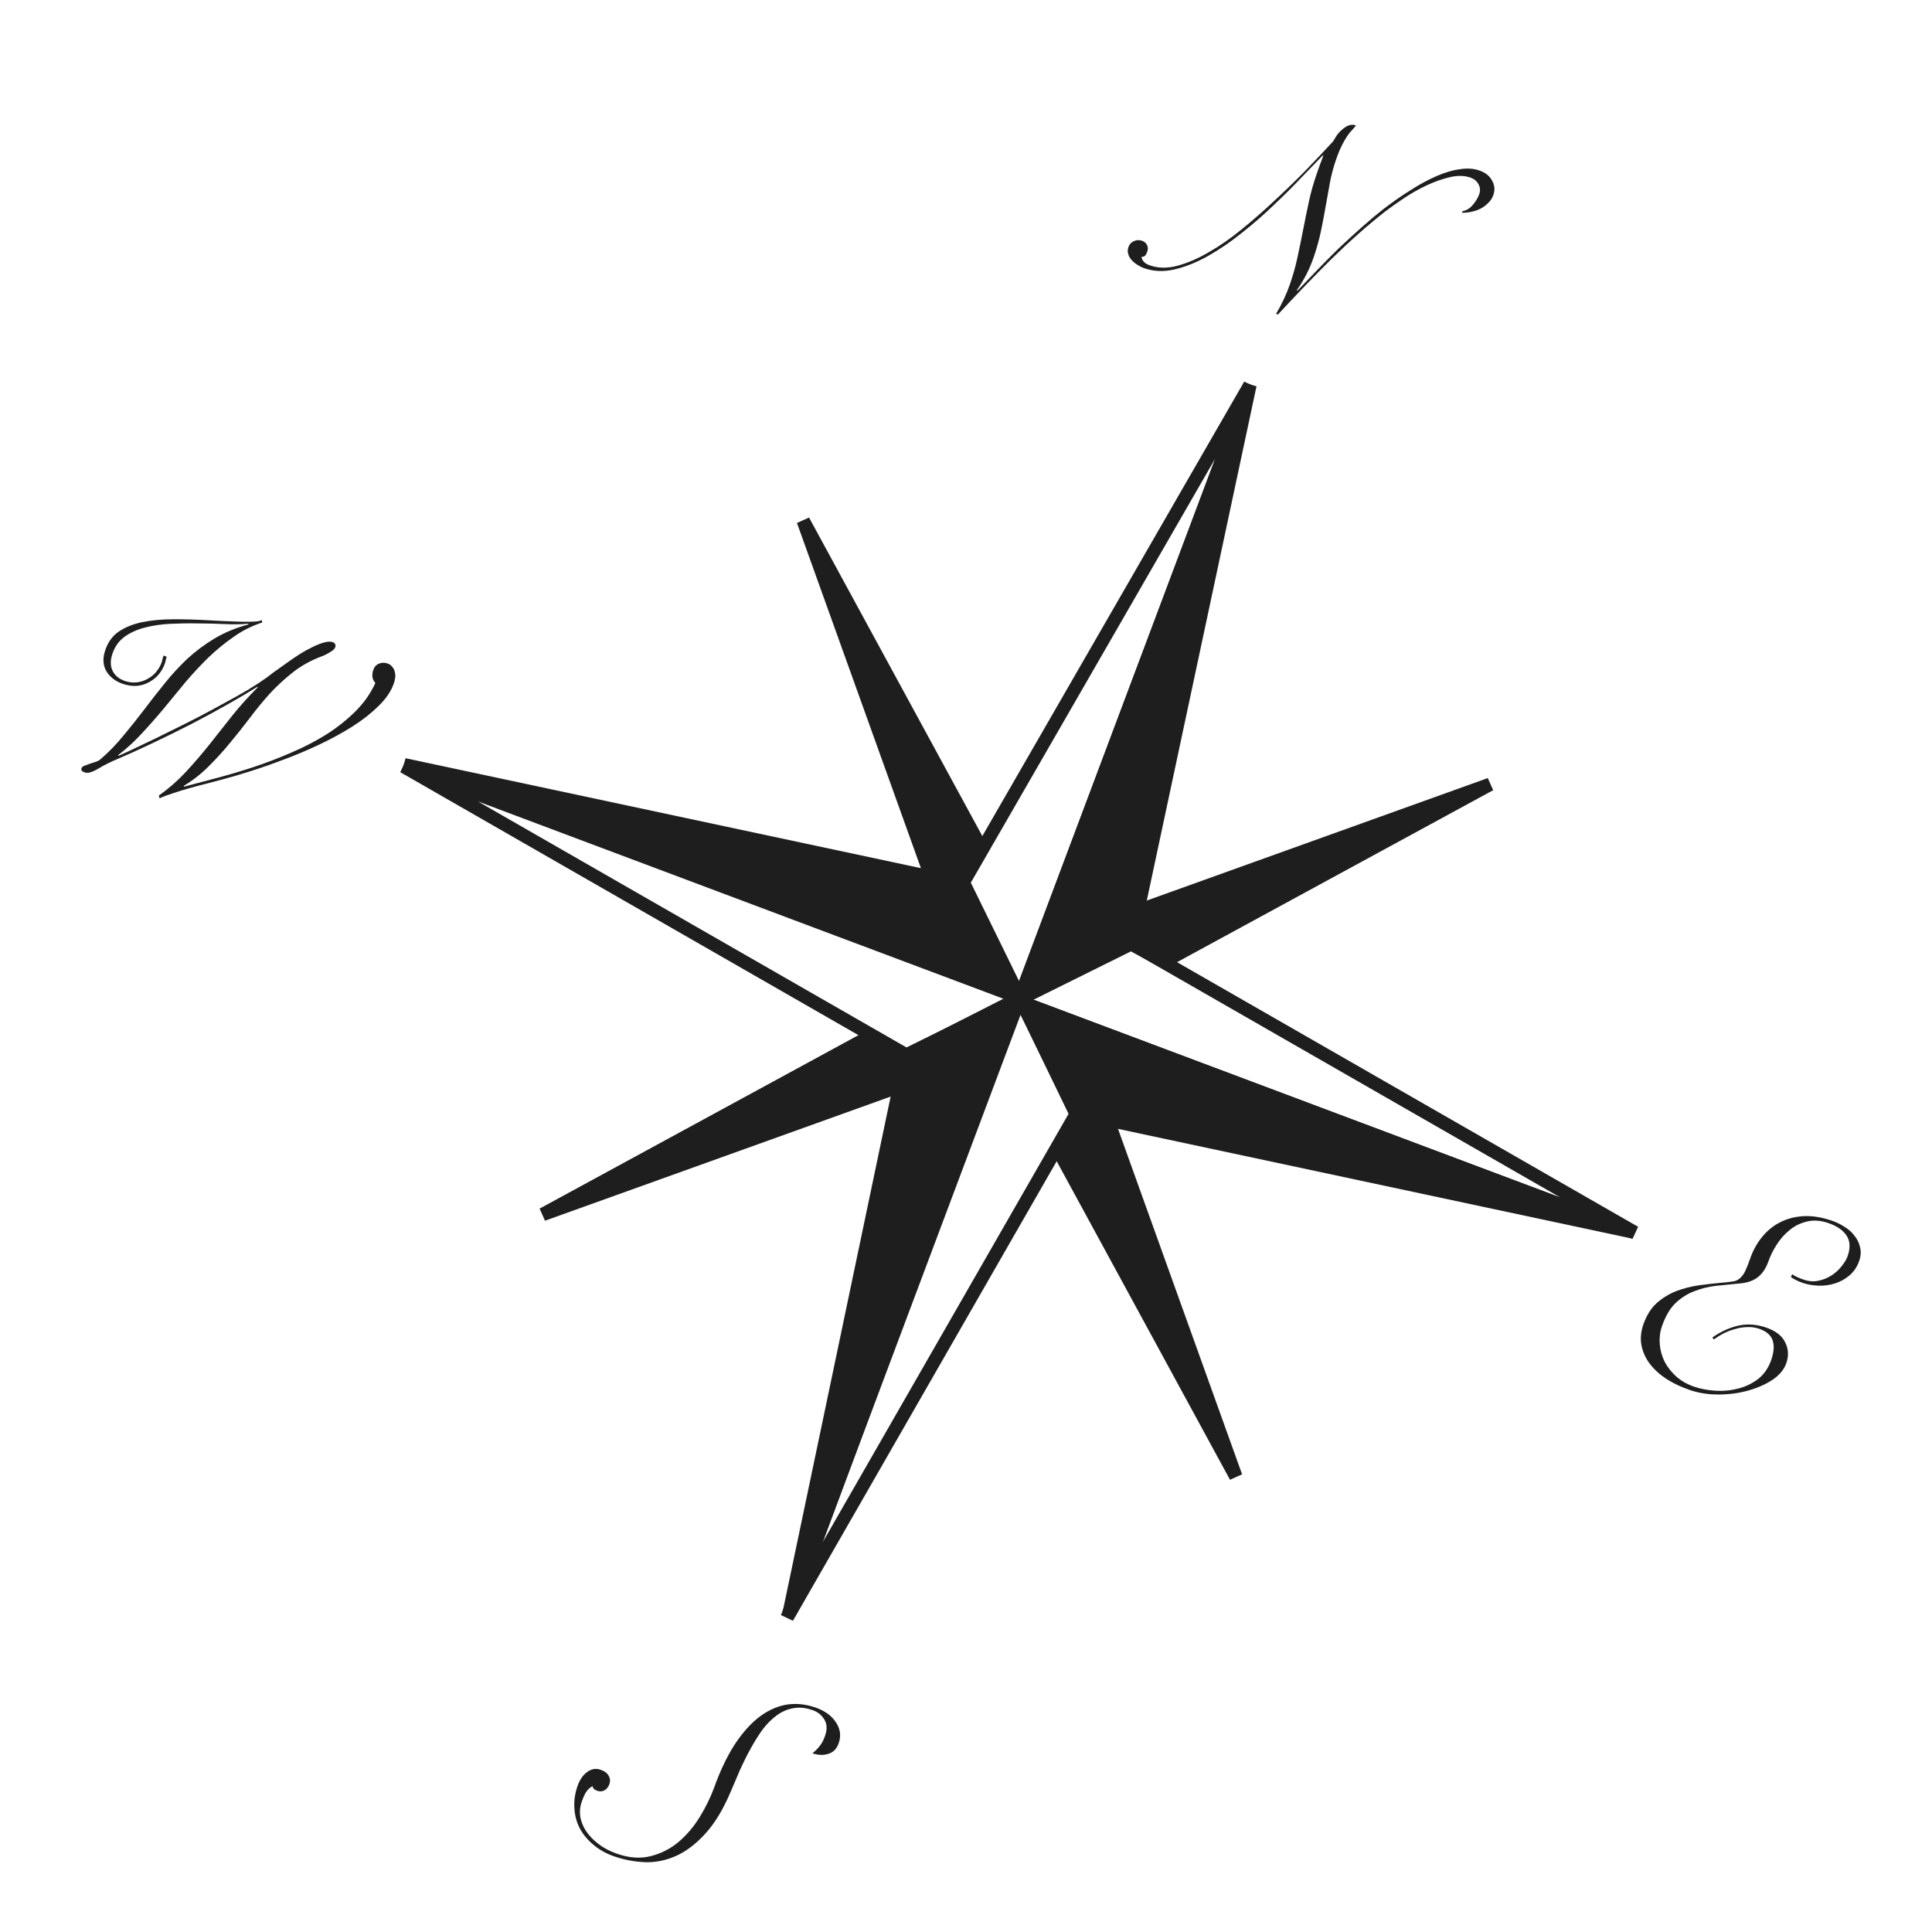
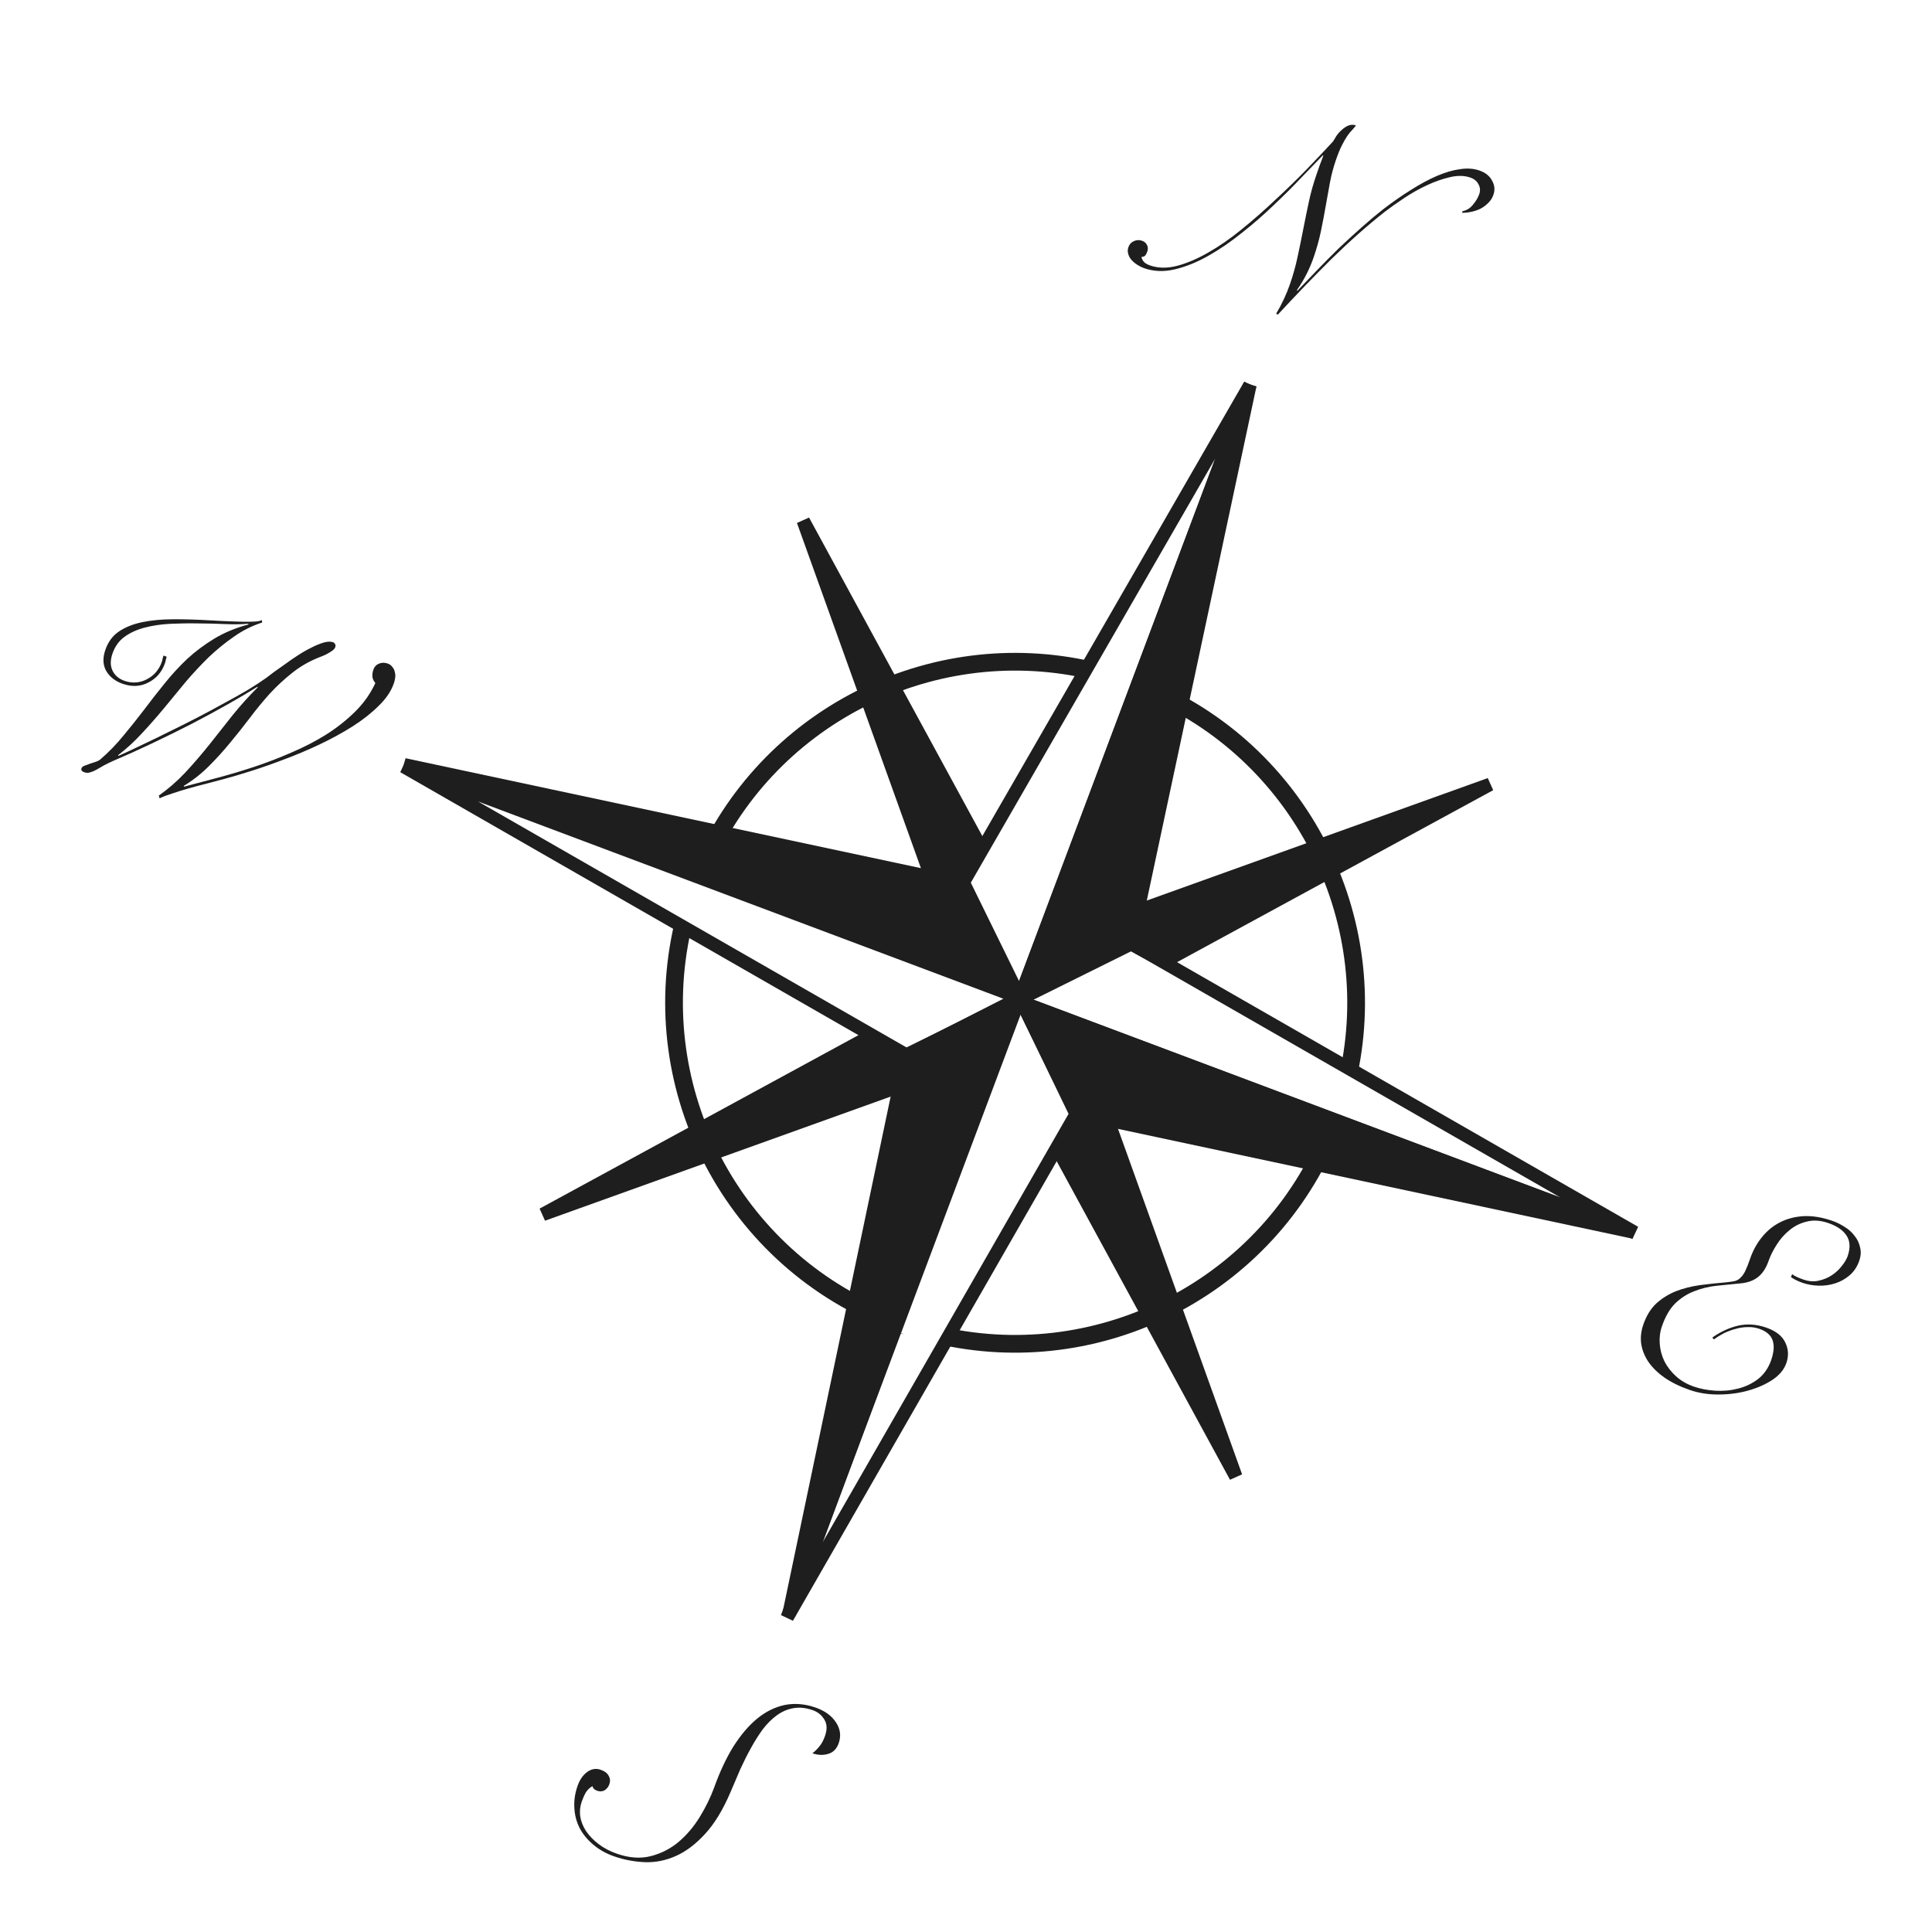
<svg xmlns="http://www.w3.org/2000/svg" width="109" height="109" viewBox="0 0 109 109" fill="none">
  <path d="M82.514 11.915C82.744 11.87 82.938 11.751 83.095 11.557C83.266 11.356 83.386 11.155 83.456 10.954C83.526 10.752 83.511 10.566 83.412 10.396C83.326 10.22 83.172 10.094 82.951 10.017C82.618 9.902 82.237 9.894 81.807 9.994C81.378 10.094 80.941 10.247 80.497 10.455C80.052 10.662 79.625 10.904 79.213 11.179C78.802 11.454 78.444 11.708 78.137 11.941C77.16 12.709 76.16 13.594 75.137 14.594C74.124 15.598 73.112 16.648 72.101 17.743L71.995 17.706C72.322 17.153 72.583 16.594 72.778 16.03C72.953 15.526 73.095 15.016 73.205 14.502C73.316 13.987 73.423 13.465 73.526 12.937C73.627 12.418 73.732 11.902 73.843 11.387C73.953 10.872 74.095 10.362 74.27 9.858C74.332 9.677 74.393 9.501 74.453 9.329C74.525 9.151 74.595 8.966 74.661 8.775L74.631 8.764C74.3 9.101 73.896 9.52 73.418 10.021C72.953 10.515 72.436 11.03 71.867 11.567C71.308 12.107 70.71 12.628 70.073 13.13C69.447 13.636 68.811 14.071 68.166 14.435C67.535 14.792 66.911 15.045 66.296 15.193C65.68 15.341 65.1 15.321 64.556 15.133C64.435 15.091 64.314 15.032 64.194 14.957C64.063 14.878 63.953 14.789 63.862 14.69C63.763 14.588 63.695 14.474 63.659 14.348C63.613 14.22 63.615 14.085 63.663 13.944C63.719 13.783 63.82 13.671 63.966 13.608C64.115 13.536 64.27 13.527 64.432 13.583C64.563 13.628 64.658 13.712 64.717 13.834C64.77 13.943 64.774 14.062 64.728 14.194C64.704 14.264 64.668 14.336 64.62 14.41C64.565 14.47 64.494 14.496 64.406 14.489C64.399 14.542 64.428 14.62 64.495 14.722C64.561 14.824 64.69 14.908 64.881 14.975C65.345 15.135 65.856 15.142 66.414 14.997C66.986 14.845 67.576 14.592 68.184 14.238C68.802 13.887 69.425 13.454 70.055 12.938C70.699 12.416 71.322 11.869 71.926 11.299C72.539 10.733 73.126 10.163 73.686 9.589C74.249 9.005 74.756 8.469 75.207 7.982C75.262 7.888 75.327 7.78 75.403 7.66C75.492 7.533 75.592 7.421 75.705 7.324C75.821 7.218 75.945 7.136 76.077 7.081C76.219 7.028 76.361 7.026 76.502 7.075C76.437 7.166 76.36 7.257 76.271 7.351C76.186 7.434 76.097 7.545 76.004 7.682C75.912 7.819 75.812 7.993 75.705 8.205C75.602 8.406 75.49 8.678 75.372 9.021C75.229 9.434 75.116 9.858 75.034 10.292C74.955 10.716 74.876 11.157 74.796 11.615C74.717 12.073 74.627 12.544 74.527 13.029C74.427 13.513 74.287 14.018 74.106 14.542C74.004 14.834 73.88 15.13 73.731 15.428C73.583 15.727 73.395 16.04 73.169 16.368L73.189 16.409C73.51 16.069 73.872 15.691 74.274 15.278C74.681 14.854 75.097 14.434 75.523 14.017C75.96 13.603 76.398 13.202 76.837 12.812C77.277 12.422 77.682 12.083 78.053 11.793C78.591 11.381 79.111 11.019 79.614 10.708C80.12 10.386 80.605 10.125 81.069 9.925C81.534 9.724 81.967 9.598 82.369 9.545C82.775 9.482 83.139 9.506 83.461 9.618C83.804 9.736 84.043 9.926 84.178 10.188C84.327 10.442 84.353 10.711 84.255 10.993C84.192 11.174 84.095 11.327 83.962 11.45C83.839 11.577 83.694 11.685 83.528 11.774C83.365 11.853 83.192 11.912 83.01 11.95C82.827 11.989 82.652 12.007 82.483 12.005L82.514 11.915Z" fill="#1E1E1E" />
  <path d="M33.883 99.845C34.115 99.925 34.267 100.04 34.339 100.189C34.425 100.332 34.439 100.489 34.38 100.66C34.327 100.812 34.237 100.927 34.108 101.006C33.982 101.076 33.844 101.084 33.692 101.032C33.642 101.015 33.585 100.984 33.521 100.939C33.471 100.888 33.44 100.832 33.427 100.771C33.274 100.854 33.148 100.974 33.049 101.131C32.959 101.292 32.881 101.468 32.815 101.66C32.724 101.922 32.698 102.195 32.735 102.479C32.782 102.766 32.891 103.04 33.06 103.302C33.239 103.567 33.476 103.813 33.77 104.039C34.064 104.265 34.413 104.447 34.816 104.587C35.502 104.824 36.135 104.868 36.717 104.719C37.299 104.571 37.82 104.305 38.28 103.922C38.743 103.53 39.143 103.058 39.48 102.509C39.816 101.96 40.086 101.409 40.288 100.858C40.608 99.965 40.972 99.188 41.381 98.528C41.8 97.871 42.246 97.349 42.72 96.959C43.206 96.563 43.724 96.308 44.272 96.192C44.83 96.081 45.406 96.128 46.001 96.333C46.535 96.518 46.923 96.799 47.165 97.176C47.41 97.543 47.462 97.934 47.319 98.347C47.207 98.669 47.008 98.871 46.72 98.952C46.442 99.037 46.147 99.025 45.835 98.917C46.005 98.784 46.143 98.646 46.249 98.502C46.366 98.361 46.466 98.17 46.549 97.928C46.675 97.565 46.661 97.262 46.509 97.017C46.36 96.762 46.139 96.585 45.847 96.483C45.454 96.347 45.088 96.311 44.75 96.375C44.426 96.432 44.121 96.564 43.835 96.769C43.549 96.975 43.283 97.239 43.037 97.56C42.8 97.885 42.575 98.241 42.362 98.63C42.152 99.009 41.952 99.408 41.761 99.828C41.581 100.251 41.403 100.669 41.226 101.081C40.796 102.095 40.312 102.893 39.772 103.474C39.246 104.048 38.697 104.462 38.124 104.715C37.551 104.968 36.969 105.083 36.379 105.06C35.789 105.036 35.212 104.927 34.648 104.732C34.194 104.575 33.802 104.354 33.471 104.071C33.147 103.801 32.892 103.492 32.707 103.146C32.526 102.79 32.425 102.411 32.406 102.009C32.377 101.604 32.436 101.19 32.582 100.767C32.704 100.414 32.886 100.149 33.127 99.973C33.369 99.797 33.621 99.754 33.883 99.845Z" fill="#1E1E1E" />
  <path d="M96.609 75.458C97.072 75.133 97.555 74.911 98.059 74.791C98.573 74.676 99.102 74.712 99.646 74.9C100.191 75.089 100.55 75.371 100.725 75.748C100.903 76.114 100.922 76.499 100.783 76.902C100.657 77.265 100.396 77.581 99.998 77.849C99.604 78.108 99.144 78.31 98.62 78.456C98.095 78.602 97.54 78.675 96.953 78.675C96.376 78.679 95.835 78.594 95.331 78.419C94.777 78.227 94.304 77.996 93.912 77.725C93.531 77.458 93.227 77.161 93.001 76.835C92.785 76.512 92.649 76.171 92.593 75.813C92.546 75.458 92.586 75.099 92.711 74.736C92.885 74.232 93.131 73.832 93.448 73.535C93.775 73.242 94.142 73.014 94.549 72.85C94.966 72.689 95.417 72.574 95.904 72.505C96.4 72.44 96.898 72.387 97.398 72.345C97.597 72.324 97.758 72.3 97.88 72.275C98.005 72.239 98.112 72.174 98.201 72.081C98.299 71.991 98.389 71.864 98.468 71.699C98.551 71.525 98.643 71.292 98.744 70.999C98.898 70.556 99.113 70.162 99.39 69.817C99.671 69.463 100.004 69.183 100.391 68.979C100.792 68.767 101.24 68.646 101.736 68.614C102.242 68.586 102.788 68.673 103.373 68.876C103.615 68.959 103.846 69.073 104.067 69.217C104.292 69.351 104.477 69.517 104.623 69.714C104.783 69.905 104.888 70.122 104.94 70.366C105.004 70.603 104.99 70.857 104.896 71.129C104.781 71.462 104.602 71.733 104.36 71.943C104.118 72.153 103.845 72.306 103.54 72.404C103.236 72.502 102.921 72.546 102.598 72.535C102.274 72.525 101.971 72.471 101.689 72.373C101.548 72.324 101.415 72.267 101.291 72.202C101.167 72.136 101.083 72.085 101.04 72.047L101.112 71.886C101.226 71.982 101.439 72.084 101.752 72.192C102.054 72.296 102.34 72.317 102.611 72.252C102.892 72.191 103.143 72.086 103.363 71.937C103.584 71.787 103.769 71.614 103.916 71.417C104.073 71.223 104.181 71.04 104.241 70.869C104.401 70.405 104.382 70.02 104.183 69.715C103.984 69.409 103.643 69.172 103.159 69.005C102.715 68.851 102.307 68.823 101.935 68.92C101.566 69.007 101.239 69.17 100.953 69.41C100.67 69.639 100.428 69.917 100.225 70.242C100.026 70.557 99.876 70.86 99.775 71.153C99.642 71.536 99.45 71.83 99.198 72.037C98.946 72.243 98.616 72.366 98.207 72.405C97.751 72.45 97.295 72.496 96.839 72.541C96.394 72.59 95.974 72.694 95.581 72.851C95.192 72.998 94.836 73.225 94.516 73.532C94.209 73.832 93.958 74.265 93.763 74.829C93.654 75.142 93.614 75.472 93.64 75.82C93.666 76.167 93.755 76.497 93.907 76.809C94.062 77.111 94.277 77.389 94.551 77.641C94.834 77.897 95.173 78.094 95.566 78.23C95.929 78.355 96.331 78.432 96.773 78.461C97.214 78.489 97.64 78.45 98.049 78.344C98.469 78.24 98.847 78.061 99.184 77.805C99.524 77.539 99.773 77.179 99.93 76.725C100.083 76.282 100.109 75.913 100.008 75.618C99.906 75.323 99.654 75.106 99.251 74.967C99.039 74.894 98.819 74.862 98.589 74.873C98.363 74.874 98.137 74.909 97.91 74.977C97.687 75.035 97.466 75.117 97.249 75.223C97.043 75.332 96.856 75.448 96.689 75.57L96.609 75.458Z" fill="#1E1E1E" />
  <path d="M14.79 35.121C14.218 35.307 13.685 35.574 13.193 35.923C12.703 36.261 12.231 36.646 11.778 37.076C11.335 37.509 10.904 37.97 10.487 38.458C10.08 38.949 9.672 39.446 9.261 39.947C8.854 40.438 8.436 40.914 8.005 41.375C7.589 41.829 7.142 42.239 6.666 42.605L6.686 42.645C7.099 42.461 7.55 42.25 8.039 42.013C8.537 41.779 9.046 41.532 9.565 41.271C10.094 41.014 10.62 40.75 11.143 40.479C11.665 40.208 12.164 39.941 12.639 39.676C13.124 39.415 13.573 39.164 13.983 38.922C14.398 38.671 14.748 38.442 15.034 38.236C15.125 38.166 15.263 38.061 15.447 37.922C15.641 37.786 15.85 37.638 16.074 37.478C16.302 37.309 16.547 37.14 16.809 36.971C17.07 36.801 17.323 36.658 17.567 36.539C17.815 36.41 18.046 36.315 18.259 36.253C18.472 36.191 18.649 36.185 18.79 36.234C18.841 36.251 18.879 36.287 18.905 36.341C18.935 36.386 18.938 36.443 18.914 36.514C18.893 36.574 18.843 36.636 18.765 36.699C18.69 36.752 18.603 36.807 18.505 36.863C18.42 36.913 18.325 36.959 18.22 37.002C18.115 37.044 18.023 37.08 17.946 37.11C17.393 37.336 16.897 37.628 16.458 37.984C16.023 38.33 15.607 38.716 15.211 39.144C14.825 39.574 14.453 40.027 14.097 40.502C13.745 40.967 13.375 41.432 12.989 41.896C12.616 42.354 12.214 42.797 11.785 43.224C11.368 43.644 10.895 44.017 10.365 44.341L10.385 44.382C10.957 44.23 11.585 44.063 12.268 43.882C12.951 43.701 13.644 43.494 14.345 43.263C15.059 43.025 15.762 42.754 16.453 42.452C17.155 42.153 17.808 41.814 18.413 41.436C19.021 41.048 19.566 40.616 20.047 40.139C20.528 39.662 20.905 39.127 21.178 38.533C21.088 38.434 21.032 38.319 21.01 38.187C21.001 38.048 21.02 37.914 21.065 37.782C21.121 37.621 21.222 37.509 21.367 37.447C21.527 37.378 21.692 37.373 21.863 37.432C21.984 37.474 22.075 37.539 22.134 37.628C22.208 37.709 22.254 37.804 22.273 37.913C22.305 38.014 22.313 38.124 22.294 38.242C22.28 38.349 22.255 38.454 22.22 38.554C22.067 38.998 21.779 39.423 21.356 39.83C20.943 40.24 20.455 40.624 19.891 40.982C19.327 41.34 18.707 41.679 18.032 41.999C17.371 42.312 16.71 42.591 16.049 42.837C15.399 43.086 14.776 43.305 14.18 43.494C13.584 43.683 13.075 43.834 12.652 43.947C12.354 44.025 12.031 44.11 11.682 44.204C11.337 44.288 10.996 44.379 10.657 44.476C10.332 44.567 10.023 44.663 9.728 44.764C9.437 44.855 9.196 44.947 9.006 45.039L8.958 44.887C9.495 44.508 9.996 44.072 10.46 43.578C10.928 43.074 11.381 42.548 11.819 42C12.26 41.441 12.701 40.883 13.143 40.325C13.594 39.77 14.061 39.254 14.542 38.777L14.517 38.751C14.041 39.049 13.481 39.38 12.836 39.744C12.191 40.108 11.503 40.48 10.774 40.859C10.048 41.229 9.307 41.594 8.55 41.953C7.808 42.305 7.092 42.628 6.404 42.92C6.204 43.009 6.021 43.098 5.855 43.187C5.698 43.28 5.558 43.361 5.432 43.431C5.306 43.5 5.188 43.549 5.076 43.578C4.975 43.611 4.868 43.608 4.757 43.57C4.616 43.521 4.563 43.446 4.598 43.345C4.619 43.285 4.675 43.236 4.767 43.2C4.858 43.164 4.961 43.127 5.077 43.087C5.192 43.048 5.3 43.013 5.402 42.98C5.517 42.941 5.607 42.893 5.671 42.836C6.138 42.433 6.568 41.989 6.962 41.505C7.365 41.023 7.753 40.537 8.127 40.045C8.503 39.544 8.888 39.05 9.282 38.566C9.679 38.071 10.104 37.608 10.557 37.178C11.021 36.752 11.531 36.37 12.088 36.032C12.659 35.688 13.304 35.42 14.025 35.229L14.005 35.188C13.62 35.224 13.183 35.231 12.694 35.209C12.206 35.187 11.696 35.174 11.167 35.172C10.651 35.162 10.135 35.17 9.618 35.194C9.102 35.219 8.62 35.29 8.174 35.406C7.741 35.516 7.359 35.689 7.029 35.924C6.713 36.154 6.485 36.47 6.346 36.873C6.217 37.246 6.218 37.568 6.35 37.84C6.482 38.111 6.709 38.302 7.032 38.414C7.264 38.494 7.491 38.522 7.714 38.498C7.937 38.473 8.14 38.408 8.323 38.302C8.517 38.2 8.682 38.065 8.819 37.898C8.955 37.73 9.057 37.551 9.123 37.36C9.144 37.299 9.16 37.237 9.171 37.173C9.192 37.112 9.208 37.05 9.219 36.986L9.4 37.049C9.389 37.113 9.373 37.175 9.352 37.236C9.342 37.3 9.326 37.362 9.305 37.422C9.218 37.675 9.09 37.896 8.923 38.086C8.759 38.266 8.568 38.409 8.351 38.515C8.144 38.624 7.914 38.685 7.661 38.699C7.421 38.707 7.176 38.667 6.924 38.58C6.5 38.433 6.189 38.19 5.991 37.851C5.802 37.515 5.786 37.12 5.943 36.666C6.1 36.212 6.355 35.866 6.709 35.627C7.076 35.382 7.515 35.206 8.025 35.101C8.536 34.995 9.113 34.941 9.758 34.938C10.402 34.935 11.078 34.955 11.786 34.996C12.373 35.03 12.845 35.052 13.202 35.063C13.57 35.077 13.861 35.082 14.077 35.078C14.293 35.073 14.449 35.065 14.543 35.053C14.651 35.034 14.727 35.009 14.772 34.979L14.79 35.121Z" fill="#1E1E1E" />
  <path d="M54.347 49.785L70.522 21.716L57.539 56.295L54.347 49.785Z" stroke="#1E1E1E" stroke-width="0.75" />
  <path d="M63.836 53.241L92.235 69.54L57.37 56.449L63.836 53.241Z" stroke="#1E1E1E" stroke-width="0.75" />
  <path d="M60.71 62.856L44.411 91.254L57.537 56.295L60.71 62.856Z" stroke="#1E1E1E" stroke-width="0.75" />
  <path d="M51.166 59.539L22.768 43.24L57.537 56.295L51.166 59.539Z" stroke="#1E1E1E" stroke-width="0.75" />
  <path d="M70.522 21.716L57.574 56.2L63.822 53.127L70.522 21.716Z" fill="#1E1E1E" stroke="#1E1E1E" stroke-width="0.75" />
  <path d="M92.18 69.518L57.657 56.556L60.73 62.805L92.18 69.518Z" fill="#1E1E1E" stroke="#1E1E1E" stroke-width="0.75" />
  <path d="M44.507 91.086L57.371 56.449L51.123 59.523L44.507 91.086Z" fill="#1E1E1E" stroke="#1E1E1E" stroke-width="0.75" />
  <path d="M22.804 43.145L57.288 56.093L54.215 49.845L22.804 43.145Z" fill="#1E1E1E" stroke="#1E1E1E" stroke-width="0.75" />
  <path d="M84.064 44.251L64.144 51.405L63.692 53.186L65.675 54.256L84.064 44.251Z" fill="#1E1E1E" stroke="#1E1E1E" stroke-width="0.75" />
  <path d="M30.622 68.517L50.541 61.364L50.993 59.582L49.011 58.513L30.622 68.517Z" fill="#1E1E1E" stroke="#1E1E1E" stroke-width="0.75" />
  <path d="M69.724 83.307L62.57 63.387L60.789 62.935L59.719 64.918L69.724 83.307Z" fill="#1E1E1E" stroke="#1E1E1E" stroke-width="0.75" />
  <path d="M45.316 29.378L52.469 49.298L54.251 49.75L55.32 47.767L45.316 29.378Z" fill="#1E1E1E" stroke="#1E1E1E" stroke-width="0.75" />
+   <path fill-rule="evenodd" clip-rule="evenodd" d="M53.201 75.89L53.663 74.964C62.493 76.706 71.542 71.863 74.809 63.161L74.831 63.102L75.735 63.541C72.25 72.779 62.576 77.877 53.201 75.89ZM50.332 75.052C50.555 75.135 50.778 75.215 51.002 75.29L50 74.789L50.392 74.003C41.722 70.586 36.992 61.381 38.978 52.505L38.041 52.116C35.824 61.622 40.947 71.528 50.332 75.052ZM39.08 48.914C42.822 40.014 52.423 35.211 61.661 37.332L61.192 38.252C52.499 36.38 43.524 40.93 40.004 49.298L39.08 48.914ZM76.589 60.621C78.561 51.262 73.476 41.611 64.263 38.12L64.551 38.267L64.11 39.133C72.648 42.478 77.379 51.431 75.66 60.169L76.589 60.621Z" fill="#1E1E1E" />
</svg>
